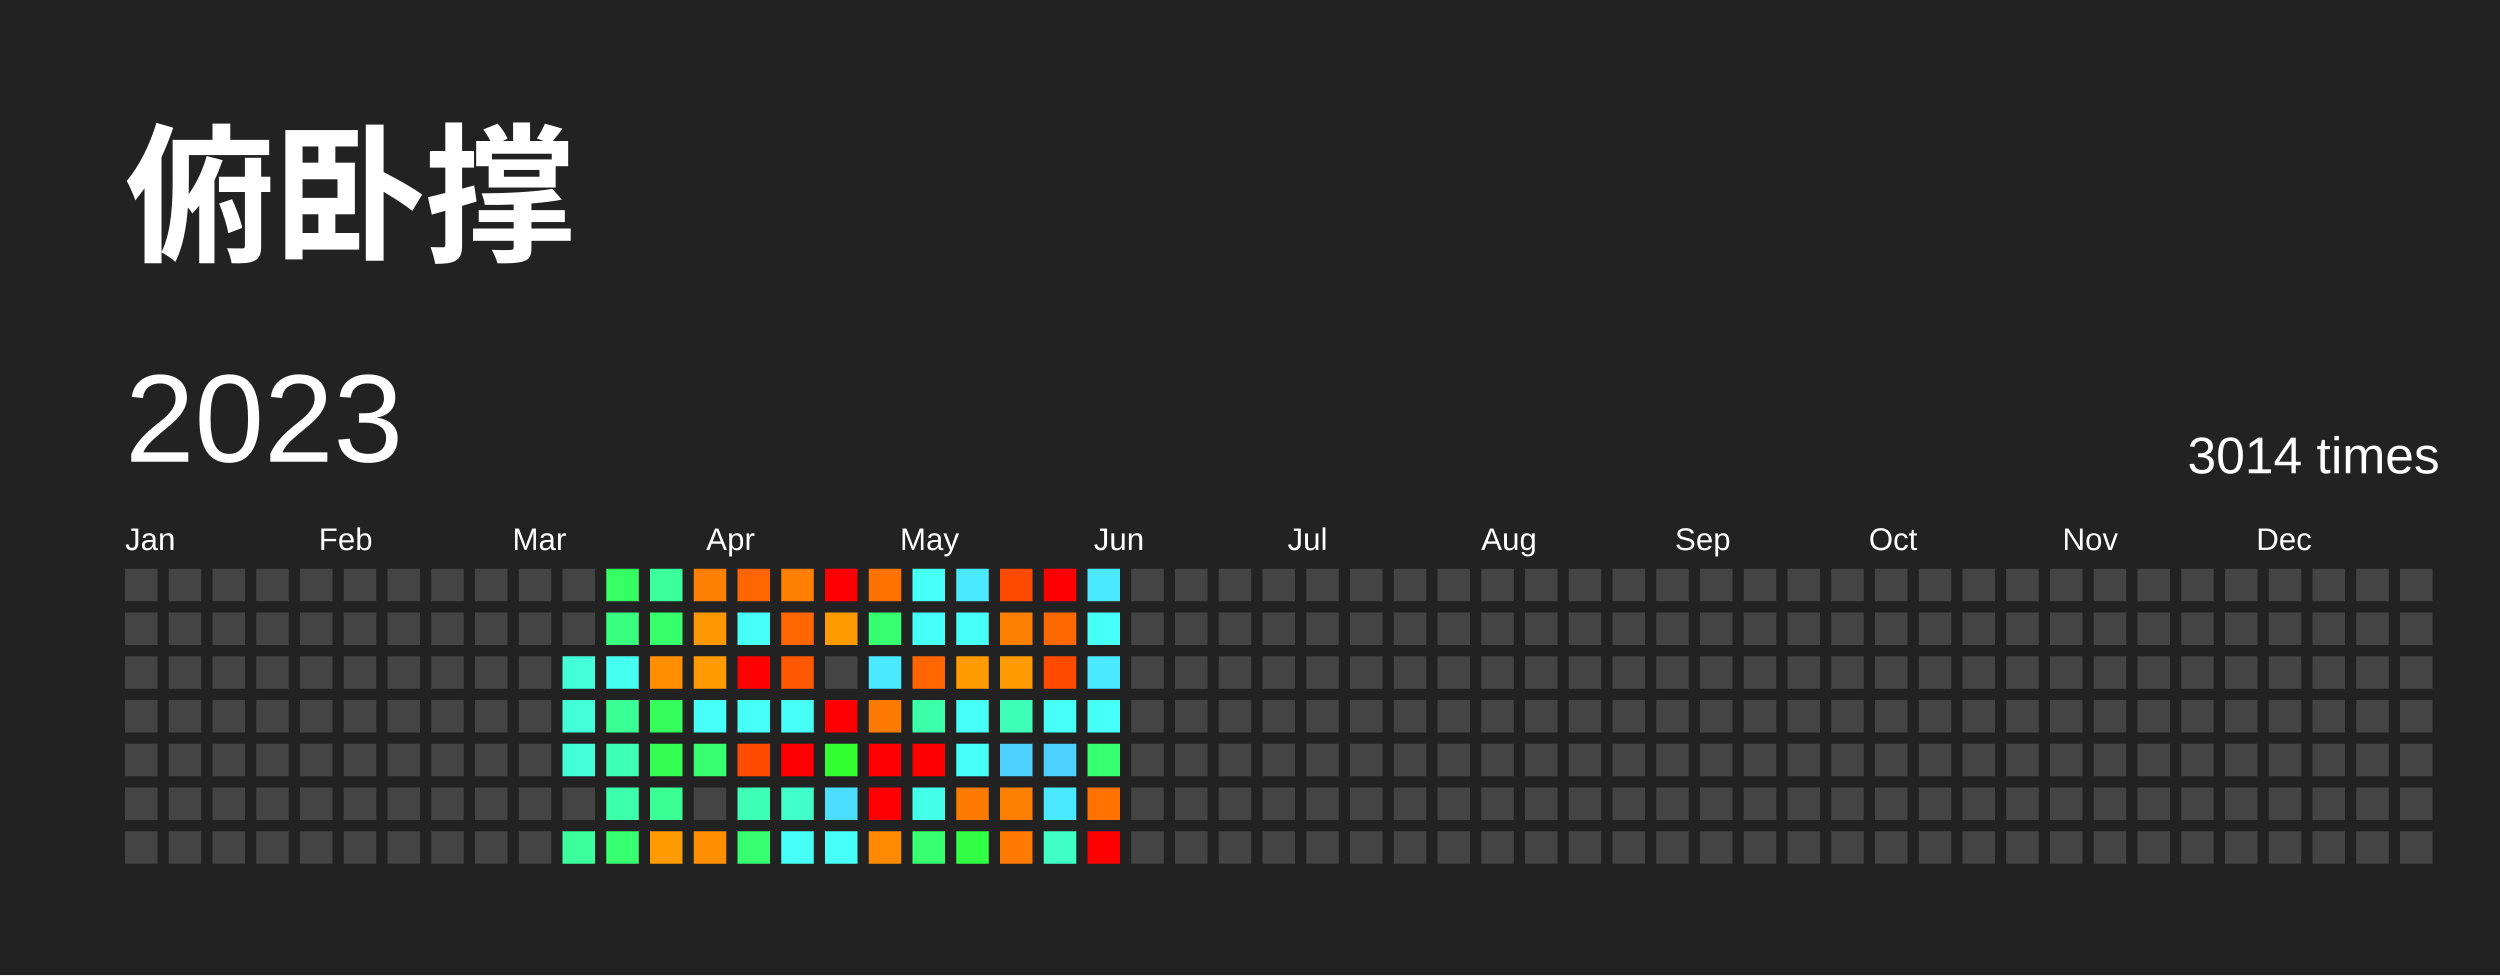
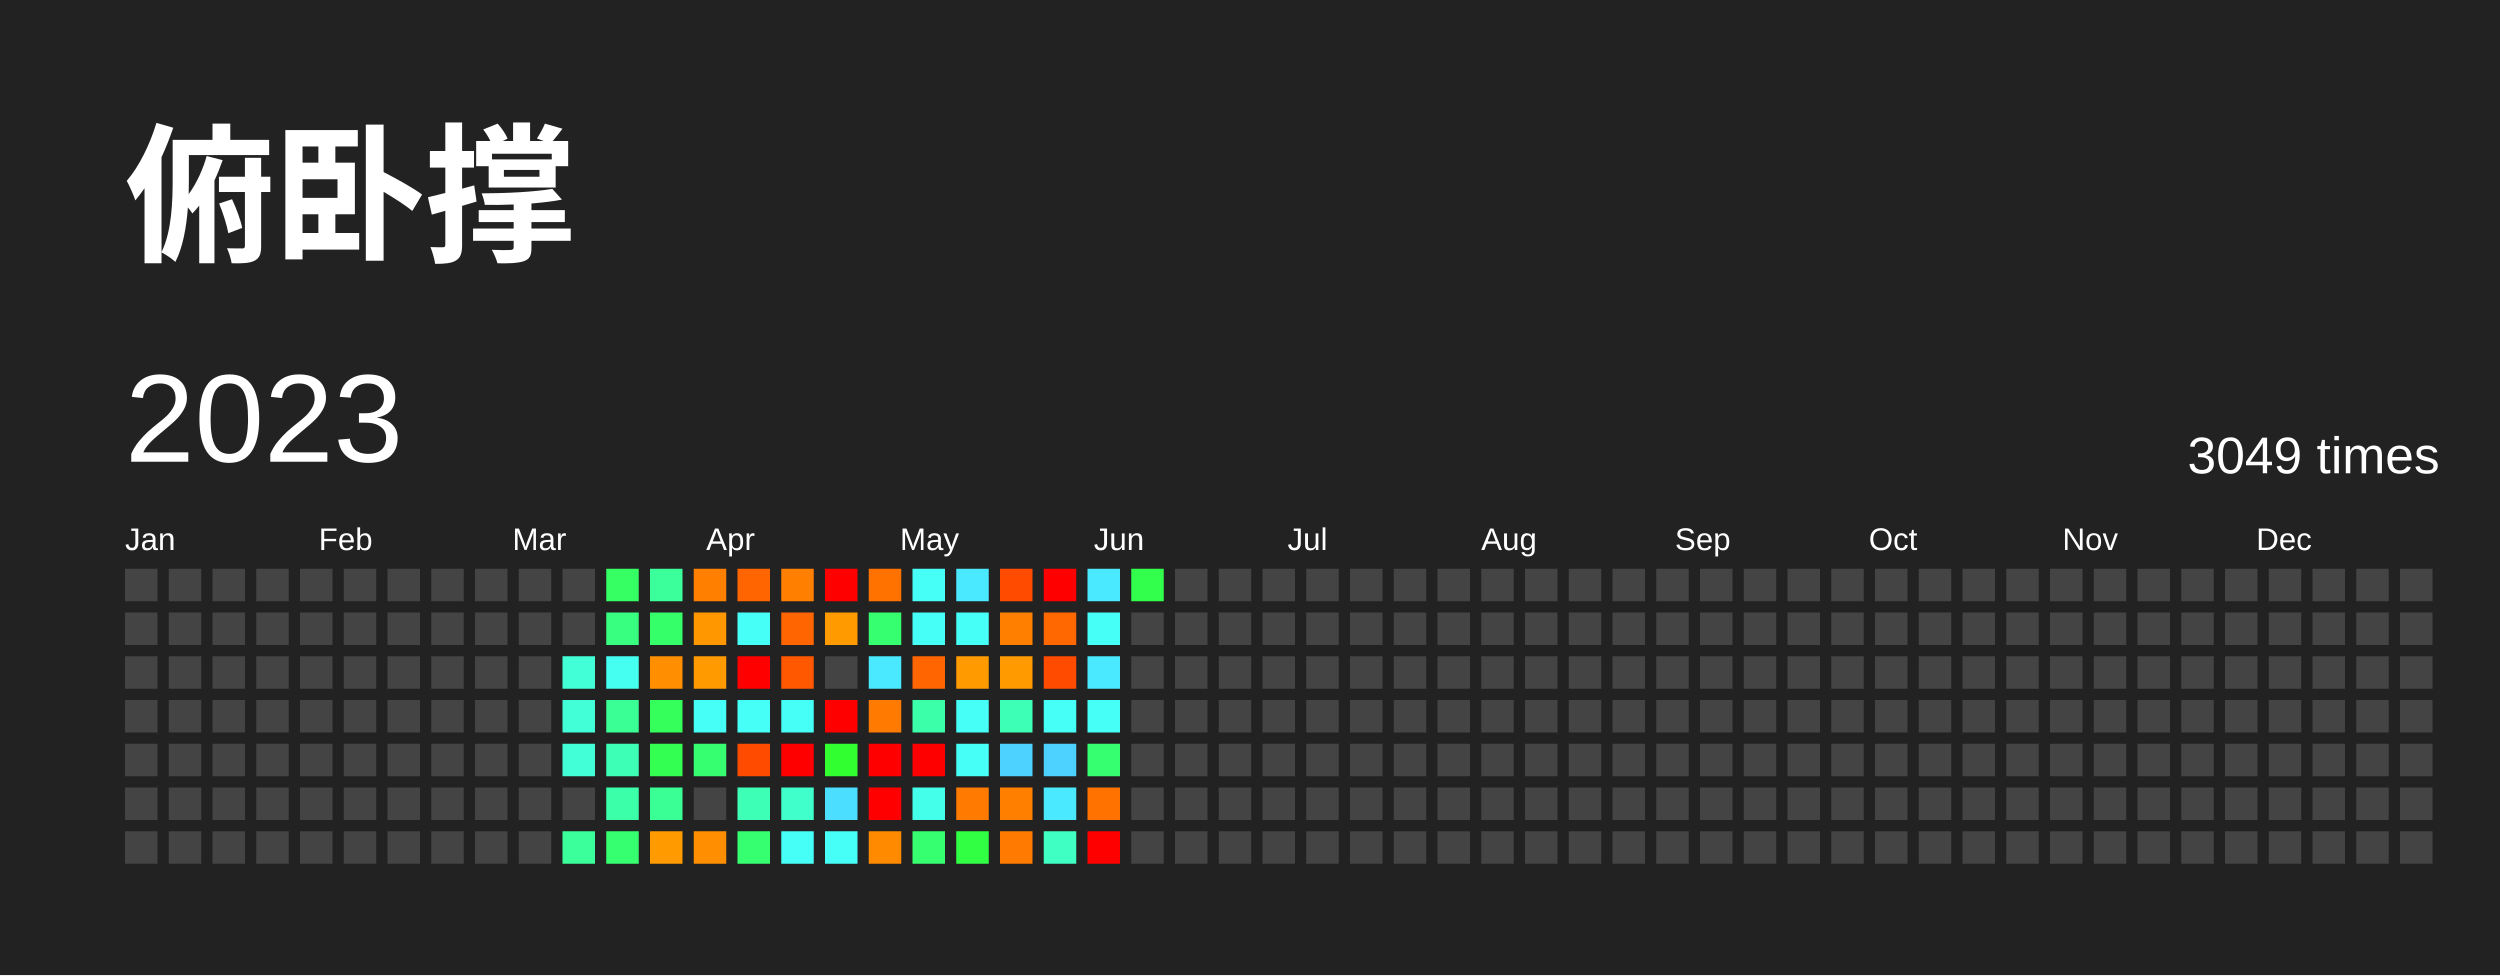
<svg xmlns="http://www.w3.org/2000/svg" baseProfile="full" height="78mm" version="1.1" viewBox="0,0,200,78" width="200mm">
  <defs />
  <rect fill="#222222" height="78" width="200" x="0" y="0" />
  <text fill="#FFFFFF" style="font-size:12px; font-family:Arial; font-weight:bold;" x="10" y="20">俯卧撑</text>
  <text dominant-baseline="hanging" fill="#FFFFFF" style="font-size:10.0px; font-family:Arial;" x="10" y="30">2023</text>
-   <text dominant-baseline="hanging" fill="#FFFFFF" style="font-size:4.125px; font-family:Arial;" x="175" y="35">3014 times</text>
+   <text dominant-baseline="hanging" fill="#FFFFFF" style="font-size:4.125px; font-family:Arial;" x="175" y="35">3049 times</text>
  <text fill="#FFFFFF" style="font-size:2.5px; font-family:Arial" x="10.0" y="44">Jan</text>
  <text fill="#FFFFFF" style="font-size:2.5px; font-family:Arial" x="25.5" y="44">Feb</text>
  <text fill="#FFFFFF" style="font-size:2.5px; font-family:Arial" x="41.0" y="44">Mar</text>
  <text fill="#FFFFFF" style="font-size:2.5px; font-family:Arial" x="56.5" y="44">Apr</text>
  <text fill="#FFFFFF" style="font-size:2.5px; font-family:Arial" x="72.0" y="44">May</text>
  <text fill="#FFFFFF" style="font-size:2.5px; font-family:Arial" x="87.5" y="44">Jun</text>
  <text fill="#FFFFFF" style="font-size:2.5px; font-family:Arial" x="103.0" y="44">Jul</text>
  <text fill="#FFFFFF" style="font-size:2.5px; font-family:Arial" x="118.5" y="44">Aug</text>
  <text fill="#FFFFFF" style="font-size:2.5px; font-family:Arial" x="134.0" y="44">Sep</text>
  <text fill="#FFFFFF" style="font-size:2.5px; font-family:Arial" x="149.5" y="44">Oct</text>
  <text fill="#FFFFFF" style="font-size:2.5px; font-family:Arial" x="165.0" y="44">Nov</text>
  <text fill="#FFFFFF" style="font-size:2.5px; font-family:Arial" x="180.5" y="44">Dec</text>
  <rect fill="#444444" height="2.6" width="2.6" x="10.0" y="45.5" />
  <rect fill="#444444" height="2.6" width="2.6" x="10.0" y="49.0" />
  <rect fill="#444444" height="2.6" width="2.6" x="10.0" y="52.5" />
  <rect fill="#444444" height="2.6" width="2.6" x="10.0" y="56.0" />
  <rect fill="#444444" height="2.6" width="2.6" x="10.0" y="59.5" />
  <rect fill="#444444" height="2.6" width="2.6" x="10.0" y="63.0" />
  <rect fill="#444444" height="2.6" width="2.6" x="10.0" y="66.5" />
  <rect fill="#444444" height="2.6" width="2.6" x="13.5" y="45.5" />
  <rect fill="#444444" height="2.6" width="2.6" x="13.5" y="49.0" />
  <rect fill="#444444" height="2.6" width="2.6" x="13.5" y="52.5" />
  <rect fill="#444444" height="2.6" width="2.6" x="13.5" y="56.0" />
  <rect fill="#444444" height="2.6" width="2.6" x="13.5" y="59.5" />
  <rect fill="#444444" height="2.6" width="2.6" x="13.5" y="63.0" />
  <rect fill="#444444" height="2.6" width="2.6" x="13.5" y="66.5" />
  <rect fill="#444444" height="2.6" width="2.6" x="17.0" y="45.5" />
  <rect fill="#444444" height="2.6" width="2.6" x="17.0" y="49.0" />
  <rect fill="#444444" height="2.6" width="2.6" x="17.0" y="52.5" />
  <rect fill="#444444" height="2.6" width="2.6" x="17.0" y="56.0" />
  <rect fill="#444444" height="2.6" width="2.6" x="17.0" y="59.5" />
  <rect fill="#444444" height="2.6" width="2.6" x="17.0" y="63.0" />
  <rect fill="#444444" height="2.6" width="2.6" x="17.0" y="66.5" />
  <rect fill="#444444" height="2.6" width="2.6" x="20.5" y="45.5" />
  <rect fill="#444444" height="2.6" width="2.6" x="20.5" y="49.0" />
  <rect fill="#444444" height="2.6" width="2.6" x="20.5" y="52.5" />
  <rect fill="#444444" height="2.6" width="2.6" x="20.5" y="56.0" />
  <rect fill="#444444" height="2.6" width="2.6" x="20.5" y="59.5" />
  <rect fill="#444444" height="2.6" width="2.6" x="20.5" y="63.0" />
  <rect fill="#444444" height="2.6" width="2.6" x="20.5" y="66.5" />
  <rect fill="#444444" height="2.6" width="2.6" x="24.0" y="45.5" />
  <rect fill="#444444" height="2.6" width="2.6" x="24.0" y="49.0" />
  <rect fill="#444444" height="2.6" width="2.6" x="24.0" y="52.5" />
  <rect fill="#444444" height="2.6" width="2.6" x="24.0" y="56.0" />
  <rect fill="#444444" height="2.6" width="2.6" x="24.0" y="59.5" />
  <rect fill="#444444" height="2.6" width="2.6" x="24.0" y="63.0" />
  <rect fill="#444444" height="2.6" width="2.6" x="24.0" y="66.5" />
  <rect fill="#444444" height="2.6" width="2.6" x="27.5" y="45.5" />
  <rect fill="#444444" height="2.6" width="2.6" x="27.5" y="49.0" />
  <rect fill="#444444" height="2.6" width="2.6" x="27.5" y="52.5" />
  <rect fill="#444444" height="2.6" width="2.6" x="27.5" y="56.0" />
  <rect fill="#444444" height="2.6" width="2.6" x="27.5" y="59.5" />
  <rect fill="#444444" height="2.6" width="2.6" x="27.5" y="63.0" />
  <rect fill="#444444" height="2.6" width="2.6" x="27.5" y="66.5" />
  <rect fill="#444444" height="2.6" width="2.6" x="31.0" y="45.5" />
  <rect fill="#444444" height="2.6" width="2.6" x="31.0" y="49.0" />
  <rect fill="#444444" height="2.6" width="2.6" x="31.0" y="52.5" />
  <rect fill="#444444" height="2.6" width="2.6" x="31.0" y="56.0" />
  <rect fill="#444444" height="2.6" width="2.6" x="31.0" y="59.5" />
  <rect fill="#444444" height="2.6" width="2.6" x="31.0" y="63.0" />
  <rect fill="#444444" height="2.6" width="2.6" x="31.0" y="66.5" />
  <rect fill="#444444" height="2.6" width="2.6" x="34.5" y="45.5" />
  <rect fill="#444444" height="2.6" width="2.6" x="34.5" y="49.0" />
  <rect fill="#444444" height="2.6" width="2.6" x="34.5" y="52.5" />
  <rect fill="#444444" height="2.6" width="2.6" x="34.5" y="56.0" />
  <rect fill="#444444" height="2.6" width="2.6" x="34.5" y="59.5" />
  <rect fill="#444444" height="2.6" width="2.6" x="34.5" y="63.0" />
  <rect fill="#444444" height="2.6" width="2.6" x="34.5" y="66.5" />
  <rect fill="#444444" height="2.6" width="2.6" x="38.0" y="45.5" />
  <rect fill="#444444" height="2.6" width="2.6" x="38.0" y="49.0" />
  <rect fill="#444444" height="2.6" width="2.6" x="38.0" y="52.5" />
  <rect fill="#444444" height="2.6" width="2.6" x="38.0" y="56.0" />
  <rect fill="#444444" height="2.6" width="2.6" x="38.0" y="59.5" />
  <rect fill="#444444" height="2.6" width="2.6" x="38.0" y="63.0" />
  <rect fill="#444444" height="2.6" width="2.6" x="38.0" y="66.5" />
  <rect fill="#444444" height="2.6" width="2.6" x="41.5" y="45.5" />
  <rect fill="#444444" height="2.6" width="2.6" x="41.5" y="49.0" />
  <rect fill="#444444" height="2.6" width="2.6" x="41.5" y="52.5" />
  <rect fill="#444444" height="2.6" width="2.6" x="41.5" y="56.0" />
  <rect fill="#444444" height="2.6" width="2.6" x="41.5" y="59.5" />
  <rect fill="#444444" height="2.6" width="2.6" x="41.5" y="63.0" />
  <rect fill="#444444" height="2.6" width="2.6" x="41.5" y="66.5" />
  <rect fill="#444444" height="2.6" width="2.6" x="45.0" y="45.5" />
  <rect fill="#444444" height="2.6" width="2.6" x="45.0" y="49.0" />
  <rect fill="#42ffd7" height="2.6" width="2.6" x="45.0" y="52.5" />
  <rect fill="#42ffd7" height="2.6" width="2.6" x="45.0" y="56.0" />
  <rect fill="#42ffd7" height="2.6" width="2.6" x="45.0" y="59.5" />
  <rect fill="#444444" height="2.6" width="2.6" x="45.0" y="63.0" />
  <rect fill="#3bff9b" height="2.6" width="2.6" x="45.0" y="66.5" />
  <rect fill="#35ff62" height="2.6" width="2.6" x="48.5" y="45.5" />
  <rect fill="#38ff7f" height="2.6" width="2.6" x="48.5" y="49.0" />
  <rect fill="#45fff0" height="2.6" width="2.6" x="48.5" y="52.5" />
  <rect fill="#3aff94" height="2.6" width="2.6" x="48.5" y="56.0" />
  <rect fill="#3effb6" height="2.6" width="2.6" x="48.5" y="59.5" />
  <rect fill="#3cffa9" height="2.6" width="2.6" x="48.5" y="63.0" />
  <rect fill="#36ff70" height="2.6" width="2.6" x="48.5" y="66.5" />
  <rect fill="#3bff9b" height="2.6" width="2.6" x="52.0" y="45.5" />
  <rect fill="#35ff69" height="2.6" width="2.6" x="52.0" y="49.0" />
  <rect fill="#ff8f00" height="2.6" width="2.6" x="52.0" y="52.5" />
  <rect fill="#34ff5b" height="2.6" width="2.6" x="52.0" y="56.0" />
  <rect fill="#33ff53" height="2.6" width="2.6" x="52.0" y="59.5" />
  <rect fill="#3aff94" height="2.6" width="2.6" x="52.0" y="63.0" />
  <rect fill="#ff9a00" height="2.6" width="2.6" x="52.0" y="66.5" />
  <rect fill="#ff7f00" height="2.6" width="2.6" x="55.5" y="45.5" />
  <rect fill="#ff9700" height="2.6" width="2.6" x="55.5" y="49.0" />
  <rect fill="#ff9a00" height="2.6" width="2.6" x="55.5" y="52.5" />
  <rect fill="#46fff7" height="2.6" width="2.6" x="55.5" y="56.0" />
  <rect fill="#36ff70" height="2.6" width="2.6" x="55.5" y="59.5" />
  <rect fill="#444444" height="2.6" width="2.6" x="55.5" y="63.0" />
  <rect fill="#ff8f00" height="2.6" width="2.6" x="55.5" y="66.5" />
  <rect fill="#ff6500" height="2.6" width="2.6" x="59.0" y="45.5" />
  <rect fill="#46fff7" height="2.6" width="2.6" x="59.0" y="49.0" />
  <rect fill="red" height="2.6" width="2.6" x="59.0" y="52.5" />
  <rect fill="#46fff7" height="2.6" width="2.6" x="59.0" y="56.0" />
  <rect fill="#ff4b00" height="2.6" width="2.6" x="59.0" y="59.5" />
  <rect fill="#3effb6" height="2.6" width="2.6" x="59.0" y="63.0" />
  <rect fill="#36ff70" height="2.6" width="2.6" x="59.0" y="66.5" />
  <rect fill="#ff7f00" height="2.6" width="2.6" x="62.5" y="45.5" />
  <rect fill="#ff6500" height="2.6" width="2.6" x="62.5" y="49.0" />
  <rect fill="#ff5800" height="2.6" width="2.6" x="62.5" y="52.5" />
  <rect fill="#46fff7" height="2.6" width="2.6" x="62.5" y="56.0" />
  <rect fill="red" height="2.6" width="2.6" x="62.5" y="59.5" />
  <rect fill="#40ffca" height="2.6" width="2.6" x="62.5" y="63.0" />
  <rect fill="#46fff7" height="2.6" width="2.6" x="62.5" y="66.5" />
  <rect fill="red" height="2.6" width="2.6" x="66.0" y="45.5" />
  <rect fill="#ff9a00" height="2.6" width="2.6" x="66.0" y="49.0" />
  <rect fill="#444444" height="2.6" width="2.6" x="66.0" y="52.5" />
  <rect fill="red" height="2.6" width="2.6" x="66.0" y="56.0" />
  <rect fill="#31ff2f" height="2.6" width="2.6" x="66.0" y="59.5" />
  <rect fill="#4bdeff" height="2.6" width="2.6" x="66.0" y="63.0" />
  <rect fill="#46fff7" height="2.6" width="2.6" x="66.0" y="66.5" />
  <rect fill="#ff7200" height="2.6" width="2.6" x="69.5" y="45.5" />
  <rect fill="#36ff70" height="2.6" width="2.6" x="69.5" y="49.0" />
  <rect fill="#4ae9ff" height="2.6" width="2.6" x="69.5" y="52.5" />
  <rect fill="#ff7a00" height="2.6" width="2.6" x="69.5" y="56.0" />
  <rect fill="red" height="2.6" width="2.6" x="69.5" y="59.5" />
  <rect fill="red" height="2.6" width="2.6" x="69.5" y="63.0" />
  <rect fill="#ff8a00" height="2.6" width="2.6" x="69.5" y="66.5" />
  <rect fill="#46fff7" height="2.6" width="2.6" x="73.0" y="45.5" />
  <rect fill="#46fff7" height="2.6" width="2.6" x="73.0" y="49.0" />
  <rect fill="#ff6500" height="2.6" width="2.6" x="73.0" y="52.5" />
  <rect fill="#3cffa9" height="2.6" width="2.6" x="73.0" y="56.0" />
  <rect fill="red" height="2.6" width="2.6" x="73.0" y="59.5" />
  <rect fill="#44ffea" height="2.6" width="2.6" x="73.0" y="63.0" />
  <rect fill="#36ff70" height="2.6" width="2.6" x="73.0" y="66.5" />
  <rect fill="#4ae9ff" height="2.6" width="2.6" x="76.5" y="45.5" />
  <rect fill="#46fff7" height="2.6" width="2.6" x="76.5" y="49.0" />
  <rect fill="#ff9a00" height="2.6" width="2.6" x="76.5" y="52.5" />
  <rect fill="#46fff7" height="2.6" width="2.6" x="76.5" y="56.0" />
  <rect fill="#46fff7" height="2.6" width="2.6" x="76.5" y="59.5" />
  <rect fill="#ff7a00" height="2.6" width="2.6" x="76.5" y="63.0" />
  <rect fill="#31ff44" height="2.6" width="2.6" x="76.5" y="66.5" />
  <rect fill="#ff4b00" height="2.6" width="2.6" x="80.0" y="45.5" />
  <rect fill="#ff7f00" height="2.6" width="2.6" x="80.0" y="49.0" />
  <rect fill="#ff9a00" height="2.6" width="2.6" x="80.0" y="52.5" />
  <rect fill="#3effb6" height="2.6" width="2.6" x="80.0" y="56.0" />
  <rect fill="#4dd2ff" height="2.6" width="2.6" x="80.0" y="59.5" />
  <rect fill="#ff7f00" height="2.6" width="2.6" x="80.0" y="63.0" />
  <rect fill="#ff7a00" height="2.6" width="2.6" x="80.0" y="66.5" />
  <rect fill="red" height="2.6" width="2.6" x="83.5" y="45.5" />
  <rect fill="#ff6800" height="2.6" width="2.6" x="83.5" y="49.0" />
  <rect fill="#ff4b00" height="2.6" width="2.6" x="83.5" y="52.5" />
  <rect fill="#46fff7" height="2.6" width="2.6" x="83.5" y="56.0" />
  <rect fill="#4dd2ff" height="2.6" width="2.6" x="83.5" y="59.5" />
  <rect fill="#4ae9ff" height="2.6" width="2.6" x="83.5" y="63.0" />
  <rect fill="#40ffc3" height="2.6" width="2.6" x="83.5" y="66.5" />
  <rect fill="#4ae9ff" height="2.6" width="2.6" x="87.0" y="45.5" />
  <rect fill="#46fff7" height="2.6" width="2.6" x="87.0" y="49.0" />
  <rect fill="#4ae9ff" height="2.6" width="2.6" x="87.0" y="52.5" />
  <rect fill="#46fff7" height="2.6" width="2.6" x="87.0" y="56.0" />
  <rect fill="#36ff70" height="2.6" width="2.6" x="87.0" y="59.5" />
  <rect fill="#ff7200" height="2.6" width="2.6" x="87.0" y="63.0" />
  <rect fill="red" height="2.6" width="2.6" x="87.0" y="66.5" />
-   <rect fill="#444444" height="2.6" width="2.6" x="90.5" y="45.5" />
+   <rect fill="#32ff4c" height="2.6" width="2.6" x="90.5" y="45.5" />
  <rect fill="#444444" height="2.6" width="2.6" x="90.5" y="49.0" />
  <rect fill="#444444" height="2.6" width="2.6" x="90.5" y="52.5" />
  <rect fill="#444444" height="2.6" width="2.6" x="90.5" y="56.0" />
  <rect fill="#444444" height="2.6" width="2.6" x="90.5" y="59.5" />
  <rect fill="#444444" height="2.6" width="2.6" x="90.5" y="63.0" />
  <rect fill="#444444" height="2.6" width="2.6" x="90.5" y="66.5" />
  <rect fill="#444444" height="2.6" width="2.6" x="94.0" y="45.5" />
  <rect fill="#444444" height="2.6" width="2.6" x="94.0" y="49.0" />
  <rect fill="#444444" height="2.6" width="2.6" x="94.0" y="52.5" />
  <rect fill="#444444" height="2.6" width="2.6" x="94.0" y="56.0" />
  <rect fill="#444444" height="2.6" width="2.6" x="94.0" y="59.5" />
  <rect fill="#444444" height="2.6" width="2.6" x="94.0" y="63.0" />
  <rect fill="#444444" height="2.6" width="2.6" x="94.0" y="66.5" />
  <rect fill="#444444" height="2.6" width="2.6" x="97.5" y="45.5" />
  <rect fill="#444444" height="2.6" width="2.6" x="97.5" y="49.0" />
  <rect fill="#444444" height="2.6" width="2.6" x="97.5" y="52.5" />
  <rect fill="#444444" height="2.6" width="2.6" x="97.5" y="56.0" />
  <rect fill="#444444" height="2.6" width="2.6" x="97.5" y="59.5" />
  <rect fill="#444444" height="2.6" width="2.6" x="97.5" y="63.0" />
  <rect fill="#444444" height="2.6" width="2.6" x="97.5" y="66.5" />
  <rect fill="#444444" height="2.6" width="2.6" x="101.0" y="45.5" />
  <rect fill="#444444" height="2.6" width="2.6" x="101.0" y="49.0" />
  <rect fill="#444444" height="2.6" width="2.6" x="101.0" y="52.5" />
  <rect fill="#444444" height="2.6" width="2.6" x="101.0" y="56.0" />
  <rect fill="#444444" height="2.6" width="2.6" x="101.0" y="59.5" />
  <rect fill="#444444" height="2.6" width="2.6" x="101.0" y="63.0" />
  <rect fill="#444444" height="2.6" width="2.6" x="101.0" y="66.5" />
  <rect fill="#444444" height="2.6" width="2.6" x="104.5" y="45.5" />
  <rect fill="#444444" height="2.6" width="2.6" x="104.5" y="49.0" />
  <rect fill="#444444" height="2.6" width="2.6" x="104.5" y="52.5" />
  <rect fill="#444444" height="2.6" width="2.6" x="104.5" y="56.0" />
  <rect fill="#444444" height="2.6" width="2.6" x="104.5" y="59.5" />
  <rect fill="#444444" height="2.6" width="2.6" x="104.5" y="63.0" />
  <rect fill="#444444" height="2.6" width="2.6" x="104.5" y="66.5" />
  <rect fill="#444444" height="2.6" width="2.6" x="108.0" y="45.5" />
  <rect fill="#444444" height="2.6" width="2.6" x="108.0" y="49.0" />
  <rect fill="#444444" height="2.6" width="2.6" x="108.0" y="52.5" />
  <rect fill="#444444" height="2.6" width="2.6" x="108.0" y="56.0" />
  <rect fill="#444444" height="2.6" width="2.6" x="108.0" y="59.5" />
  <rect fill="#444444" height="2.6" width="2.6" x="108.0" y="63.0" />
  <rect fill="#444444" height="2.6" width="2.6" x="108.0" y="66.5" />
  <rect fill="#444444" height="2.6" width="2.6" x="111.5" y="45.5" />
  <rect fill="#444444" height="2.6" width="2.6" x="111.5" y="49.0" />
  <rect fill="#444444" height="2.6" width="2.6" x="111.5" y="52.5" />
  <rect fill="#444444" height="2.6" width="2.6" x="111.5" y="56.0" />
  <rect fill="#444444" height="2.6" width="2.6" x="111.5" y="59.5" />
  <rect fill="#444444" height="2.6" width="2.6" x="111.5" y="63.0" />
  <rect fill="#444444" height="2.6" width="2.6" x="111.5" y="66.5" />
  <rect fill="#444444" height="2.6" width="2.6" x="115.0" y="45.5" />
  <rect fill="#444444" height="2.6" width="2.6" x="115.0" y="49.0" />
  <rect fill="#444444" height="2.6" width="2.6" x="115.0" y="52.5" />
  <rect fill="#444444" height="2.6" width="2.6" x="115.0" y="56.0" />
  <rect fill="#444444" height="2.6" width="2.6" x="115.0" y="59.5" />
  <rect fill="#444444" height="2.6" width="2.6" x="115.0" y="63.0" />
  <rect fill="#444444" height="2.6" width="2.6" x="115.0" y="66.5" />
  <rect fill="#444444" height="2.6" width="2.6" x="118.5" y="45.5" />
  <rect fill="#444444" height="2.6" width="2.6" x="118.5" y="49.0" />
  <rect fill="#444444" height="2.6" width="2.6" x="118.5" y="52.5" />
  <rect fill="#444444" height="2.6" width="2.6" x="118.5" y="56.0" />
  <rect fill="#444444" height="2.6" width="2.6" x="118.5" y="59.5" />
  <rect fill="#444444" height="2.6" width="2.6" x="118.5" y="63.0" />
  <rect fill="#444444" height="2.6" width="2.6" x="118.5" y="66.5" />
  <rect fill="#444444" height="2.6" width="2.6" x="122.0" y="45.5" />
  <rect fill="#444444" height="2.6" width="2.6" x="122.0" y="49.0" />
  <rect fill="#444444" height="2.6" width="2.6" x="122.0" y="52.5" />
  <rect fill="#444444" height="2.6" width="2.6" x="122.0" y="56.0" />
  <rect fill="#444444" height="2.6" width="2.6" x="122.0" y="59.5" />
  <rect fill="#444444" height="2.6" width="2.6" x="122.0" y="63.0" />
  <rect fill="#444444" height="2.6" width="2.6" x="122.0" y="66.5" />
  <rect fill="#444444" height="2.6" width="2.6" x="125.5" y="45.5" />
  <rect fill="#444444" height="2.6" width="2.6" x="125.5" y="49.0" />
  <rect fill="#444444" height="2.6" width="2.6" x="125.5" y="52.5" />
  <rect fill="#444444" height="2.6" width="2.6" x="125.5" y="56.0" />
  <rect fill="#444444" height="2.6" width="2.6" x="125.5" y="59.5" />
  <rect fill="#444444" height="2.6" width="2.6" x="125.5" y="63.0" />
  <rect fill="#444444" height="2.6" width="2.6" x="125.5" y="66.5" />
  <rect fill="#444444" height="2.6" width="2.6" x="129.0" y="45.5" />
  <rect fill="#444444" height="2.6" width="2.6" x="129.0" y="49.0" />
  <rect fill="#444444" height="2.6" width="2.6" x="129.0" y="52.5" />
  <rect fill="#444444" height="2.6" width="2.6" x="129.0" y="56.0" />
  <rect fill="#444444" height="2.6" width="2.6" x="129.0" y="59.5" />
  <rect fill="#444444" height="2.6" width="2.6" x="129.0" y="63.0" />
  <rect fill="#444444" height="2.6" width="2.6" x="129.0" y="66.5" />
  <rect fill="#444444" height="2.6" width="2.6" x="132.5" y="45.5" />
  <rect fill="#444444" height="2.6" width="2.6" x="132.5" y="49.0" />
  <rect fill="#444444" height="2.6" width="2.6" x="132.5" y="52.5" />
  <rect fill="#444444" height="2.6" width="2.6" x="132.5" y="56.0" />
  <rect fill="#444444" height="2.6" width="2.6" x="132.5" y="59.5" />
  <rect fill="#444444" height="2.6" width="2.6" x="132.5" y="63.0" />
  <rect fill="#444444" height="2.6" width="2.6" x="132.5" y="66.5" />
  <rect fill="#444444" height="2.6" width="2.6" x="136.0" y="45.5" />
  <rect fill="#444444" height="2.6" width="2.6" x="136.0" y="49.0" />
  <rect fill="#444444" height="2.6" width="2.6" x="136.0" y="52.5" />
  <rect fill="#444444" height="2.6" width="2.6" x="136.0" y="56.0" />
  <rect fill="#444444" height="2.6" width="2.6" x="136.0" y="59.5" />
  <rect fill="#444444" height="2.6" width="2.6" x="136.0" y="63.0" />
  <rect fill="#444444" height="2.6" width="2.6" x="136.0" y="66.5" />
  <rect fill="#444444" height="2.6" width="2.6" x="139.5" y="45.5" />
  <rect fill="#444444" height="2.6" width="2.6" x="139.5" y="49.0" />
  <rect fill="#444444" height="2.6" width="2.6" x="139.5" y="52.5" />
  <rect fill="#444444" height="2.6" width="2.6" x="139.5" y="56.0" />
  <rect fill="#444444" height="2.6" width="2.6" x="139.5" y="59.5" />
  <rect fill="#444444" height="2.6" width="2.6" x="139.5" y="63.0" />
  <rect fill="#444444" height="2.6" width="2.6" x="139.5" y="66.5" />
  <rect fill="#444444" height="2.6" width="2.6" x="143.0" y="45.5" />
  <rect fill="#444444" height="2.6" width="2.6" x="143.0" y="49.0" />
  <rect fill="#444444" height="2.6" width="2.6" x="143.0" y="52.5" />
  <rect fill="#444444" height="2.6" width="2.6" x="143.0" y="56.0" />
  <rect fill="#444444" height="2.6" width="2.6" x="143.0" y="59.5" />
  <rect fill="#444444" height="2.6" width="2.6" x="143.0" y="63.0" />
  <rect fill="#444444" height="2.6" width="2.6" x="143.0" y="66.5" />
  <rect fill="#444444" height="2.6" width="2.6" x="146.5" y="45.5" />
  <rect fill="#444444" height="2.6" width="2.6" x="146.5" y="49.0" />
  <rect fill="#444444" height="2.6" width="2.6" x="146.5" y="52.5" />
  <rect fill="#444444" height="2.6" width="2.6" x="146.5" y="56.0" />
  <rect fill="#444444" height="2.6" width="2.6" x="146.5" y="59.5" />
  <rect fill="#444444" height="2.6" width="2.6" x="146.5" y="63.0" />
  <rect fill="#444444" height="2.6" width="2.6" x="146.5" y="66.5" />
  <rect fill="#444444" height="2.6" width="2.6" x="150.0" y="45.5" />
  <rect fill="#444444" height="2.6" width="2.6" x="150.0" y="49.0" />
  <rect fill="#444444" height="2.6" width="2.6" x="150.0" y="52.5" />
  <rect fill="#444444" height="2.6" width="2.6" x="150.0" y="56.0" />
  <rect fill="#444444" height="2.6" width="2.6" x="150.0" y="59.5" />
  <rect fill="#444444" height="2.6" width="2.6" x="150.0" y="63.0" />
  <rect fill="#444444" height="2.6" width="2.6" x="150.0" y="66.5" />
  <rect fill="#444444" height="2.6" width="2.6" x="153.5" y="45.5" />
  <rect fill="#444444" height="2.6" width="2.6" x="153.5" y="49.0" />
  <rect fill="#444444" height="2.6" width="2.6" x="153.5" y="52.5" />
  <rect fill="#444444" height="2.6" width="2.6" x="153.5" y="56.0" />
  <rect fill="#444444" height="2.6" width="2.6" x="153.5" y="59.5" />
  <rect fill="#444444" height="2.6" width="2.6" x="153.5" y="63.0" />
  <rect fill="#444444" height="2.6" width="2.6" x="153.5" y="66.5" />
  <rect fill="#444444" height="2.6" width="2.6" x="157.0" y="45.5" />
  <rect fill="#444444" height="2.6" width="2.6" x="157.0" y="49.0" />
  <rect fill="#444444" height="2.6" width="2.6" x="157.0" y="52.5" />
  <rect fill="#444444" height="2.6" width="2.6" x="157.0" y="56.0" />
  <rect fill="#444444" height="2.6" width="2.6" x="157.0" y="59.5" />
  <rect fill="#444444" height="2.6" width="2.6" x="157.0" y="63.0" />
  <rect fill="#444444" height="2.6" width="2.6" x="157.0" y="66.5" />
  <rect fill="#444444" height="2.6" width="2.6" x="160.5" y="45.5" />
  <rect fill="#444444" height="2.6" width="2.6" x="160.5" y="49.0" />
  <rect fill="#444444" height="2.6" width="2.6" x="160.5" y="52.5" />
  <rect fill="#444444" height="2.6" width="2.6" x="160.5" y="56.0" />
  <rect fill="#444444" height="2.6" width="2.6" x="160.5" y="59.5" />
  <rect fill="#444444" height="2.6" width="2.6" x="160.5" y="63.0" />
  <rect fill="#444444" height="2.6" width="2.6" x="160.5" y="66.5" />
  <rect fill="#444444" height="2.6" width="2.6" x="164.0" y="45.5" />
  <rect fill="#444444" height="2.6" width="2.6" x="164.0" y="49.0" />
  <rect fill="#444444" height="2.6" width="2.6" x="164.0" y="52.5" />
  <rect fill="#444444" height="2.6" width="2.6" x="164.0" y="56.0" />
  <rect fill="#444444" height="2.6" width="2.6" x="164.0" y="59.5" />
  <rect fill="#444444" height="2.6" width="2.6" x="164.0" y="63.0" />
  <rect fill="#444444" height="2.6" width="2.6" x="164.0" y="66.5" />
  <rect fill="#444444" height="2.6" width="2.6" x="167.5" y="45.5" />
  <rect fill="#444444" height="2.6" width="2.6" x="167.5" y="49.0" />
  <rect fill="#444444" height="2.6" width="2.6" x="167.5" y="52.5" />
  <rect fill="#444444" height="2.6" width="2.6" x="167.5" y="56.0" />
  <rect fill="#444444" height="2.6" width="2.6" x="167.5" y="59.5" />
  <rect fill="#444444" height="2.6" width="2.6" x="167.5" y="63.0" />
  <rect fill="#444444" height="2.6" width="2.6" x="167.5" y="66.5" />
  <rect fill="#444444" height="2.6" width="2.6" x="171.0" y="45.5" />
  <rect fill="#444444" height="2.6" width="2.6" x="171.0" y="49.0" />
  <rect fill="#444444" height="2.6" width="2.6" x="171.0" y="52.5" />
  <rect fill="#444444" height="2.6" width="2.6" x="171.0" y="56.0" />
  <rect fill="#444444" height="2.6" width="2.6" x="171.0" y="59.5" />
  <rect fill="#444444" height="2.6" width="2.6" x="171.0" y="63.0" />
  <rect fill="#444444" height="2.6" width="2.6" x="171.0" y="66.5" />
  <rect fill="#444444" height="2.6" width="2.6" x="174.5" y="45.5" />
  <rect fill="#444444" height="2.6" width="2.6" x="174.5" y="49.0" />
  <rect fill="#444444" height="2.6" width="2.6" x="174.5" y="52.5" />
  <rect fill="#444444" height="2.6" width="2.6" x="174.5" y="56.0" />
  <rect fill="#444444" height="2.6" width="2.6" x="174.5" y="59.5" />
  <rect fill="#444444" height="2.6" width="2.6" x="174.5" y="63.0" />
  <rect fill="#444444" height="2.6" width="2.6" x="174.5" y="66.5" />
  <rect fill="#444444" height="2.6" width="2.6" x="178.0" y="45.5" />
  <rect fill="#444444" height="2.6" width="2.6" x="178.0" y="49.0" />
  <rect fill="#444444" height="2.6" width="2.6" x="178.0" y="52.5" />
  <rect fill="#444444" height="2.6" width="2.6" x="178.0" y="56.0" />
  <rect fill="#444444" height="2.6" width="2.6" x="178.0" y="59.5" />
  <rect fill="#444444" height="2.6" width="2.6" x="178.0" y="63.0" />
  <rect fill="#444444" height="2.6" width="2.6" x="178.0" y="66.5" />
  <rect fill="#444444" height="2.6" width="2.6" x="181.5" y="45.5" />
  <rect fill="#444444" height="2.6" width="2.6" x="181.5" y="49.0" />
  <rect fill="#444444" height="2.6" width="2.6" x="181.5" y="52.5" />
  <rect fill="#444444" height="2.6" width="2.6" x="181.5" y="56.0" />
  <rect fill="#444444" height="2.6" width="2.6" x="181.5" y="59.5" />
  <rect fill="#444444" height="2.6" width="2.6" x="181.5" y="63.0" />
  <rect fill="#444444" height="2.6" width="2.6" x="181.5" y="66.5" />
  <rect fill="#444444" height="2.6" width="2.6" x="185.0" y="45.5" />
  <rect fill="#444444" height="2.6" width="2.6" x="185.0" y="49.0" />
  <rect fill="#444444" height="2.6" width="2.6" x="185.0" y="52.5" />
  <rect fill="#444444" height="2.6" width="2.6" x="185.0" y="56.0" />
  <rect fill="#444444" height="2.6" width="2.6" x="185.0" y="59.5" />
  <rect fill="#444444" height="2.6" width="2.6" x="185.0" y="63.0" />
  <rect fill="#444444" height="2.6" width="2.6" x="185.0" y="66.5" />
  <rect fill="#444444" height="2.6" width="2.6" x="188.5" y="45.5" />
  <rect fill="#444444" height="2.6" width="2.6" x="188.5" y="49.0" />
  <rect fill="#444444" height="2.6" width="2.6" x="188.5" y="52.5" />
  <rect fill="#444444" height="2.6" width="2.6" x="188.5" y="56.0" />
  <rect fill="#444444" height="2.6" width="2.6" x="188.5" y="59.5" />
  <rect fill="#444444" height="2.6" width="2.6" x="188.5" y="63.0" />
  <rect fill="#444444" height="2.6" width="2.6" x="188.5" y="66.5" />
  <rect fill="#444444" height="2.6" width="2.6" x="192.0" y="45.5" />
  <rect fill="#444444" height="2.6" width="2.6" x="192.0" y="49.0" />
  <rect fill="#444444" height="2.6" width="2.6" x="192.0" y="52.5" />
  <rect fill="#444444" height="2.6" width="2.6" x="192.0" y="56.0" />
  <rect fill="#444444" height="2.6" width="2.6" x="192.0" y="59.5" />
  <rect fill="#444444" height="2.6" width="2.6" x="192.0" y="63.0" />
  <rect fill="#444444" height="2.6" width="2.6" x="192.0" y="66.5" />
</svg>
